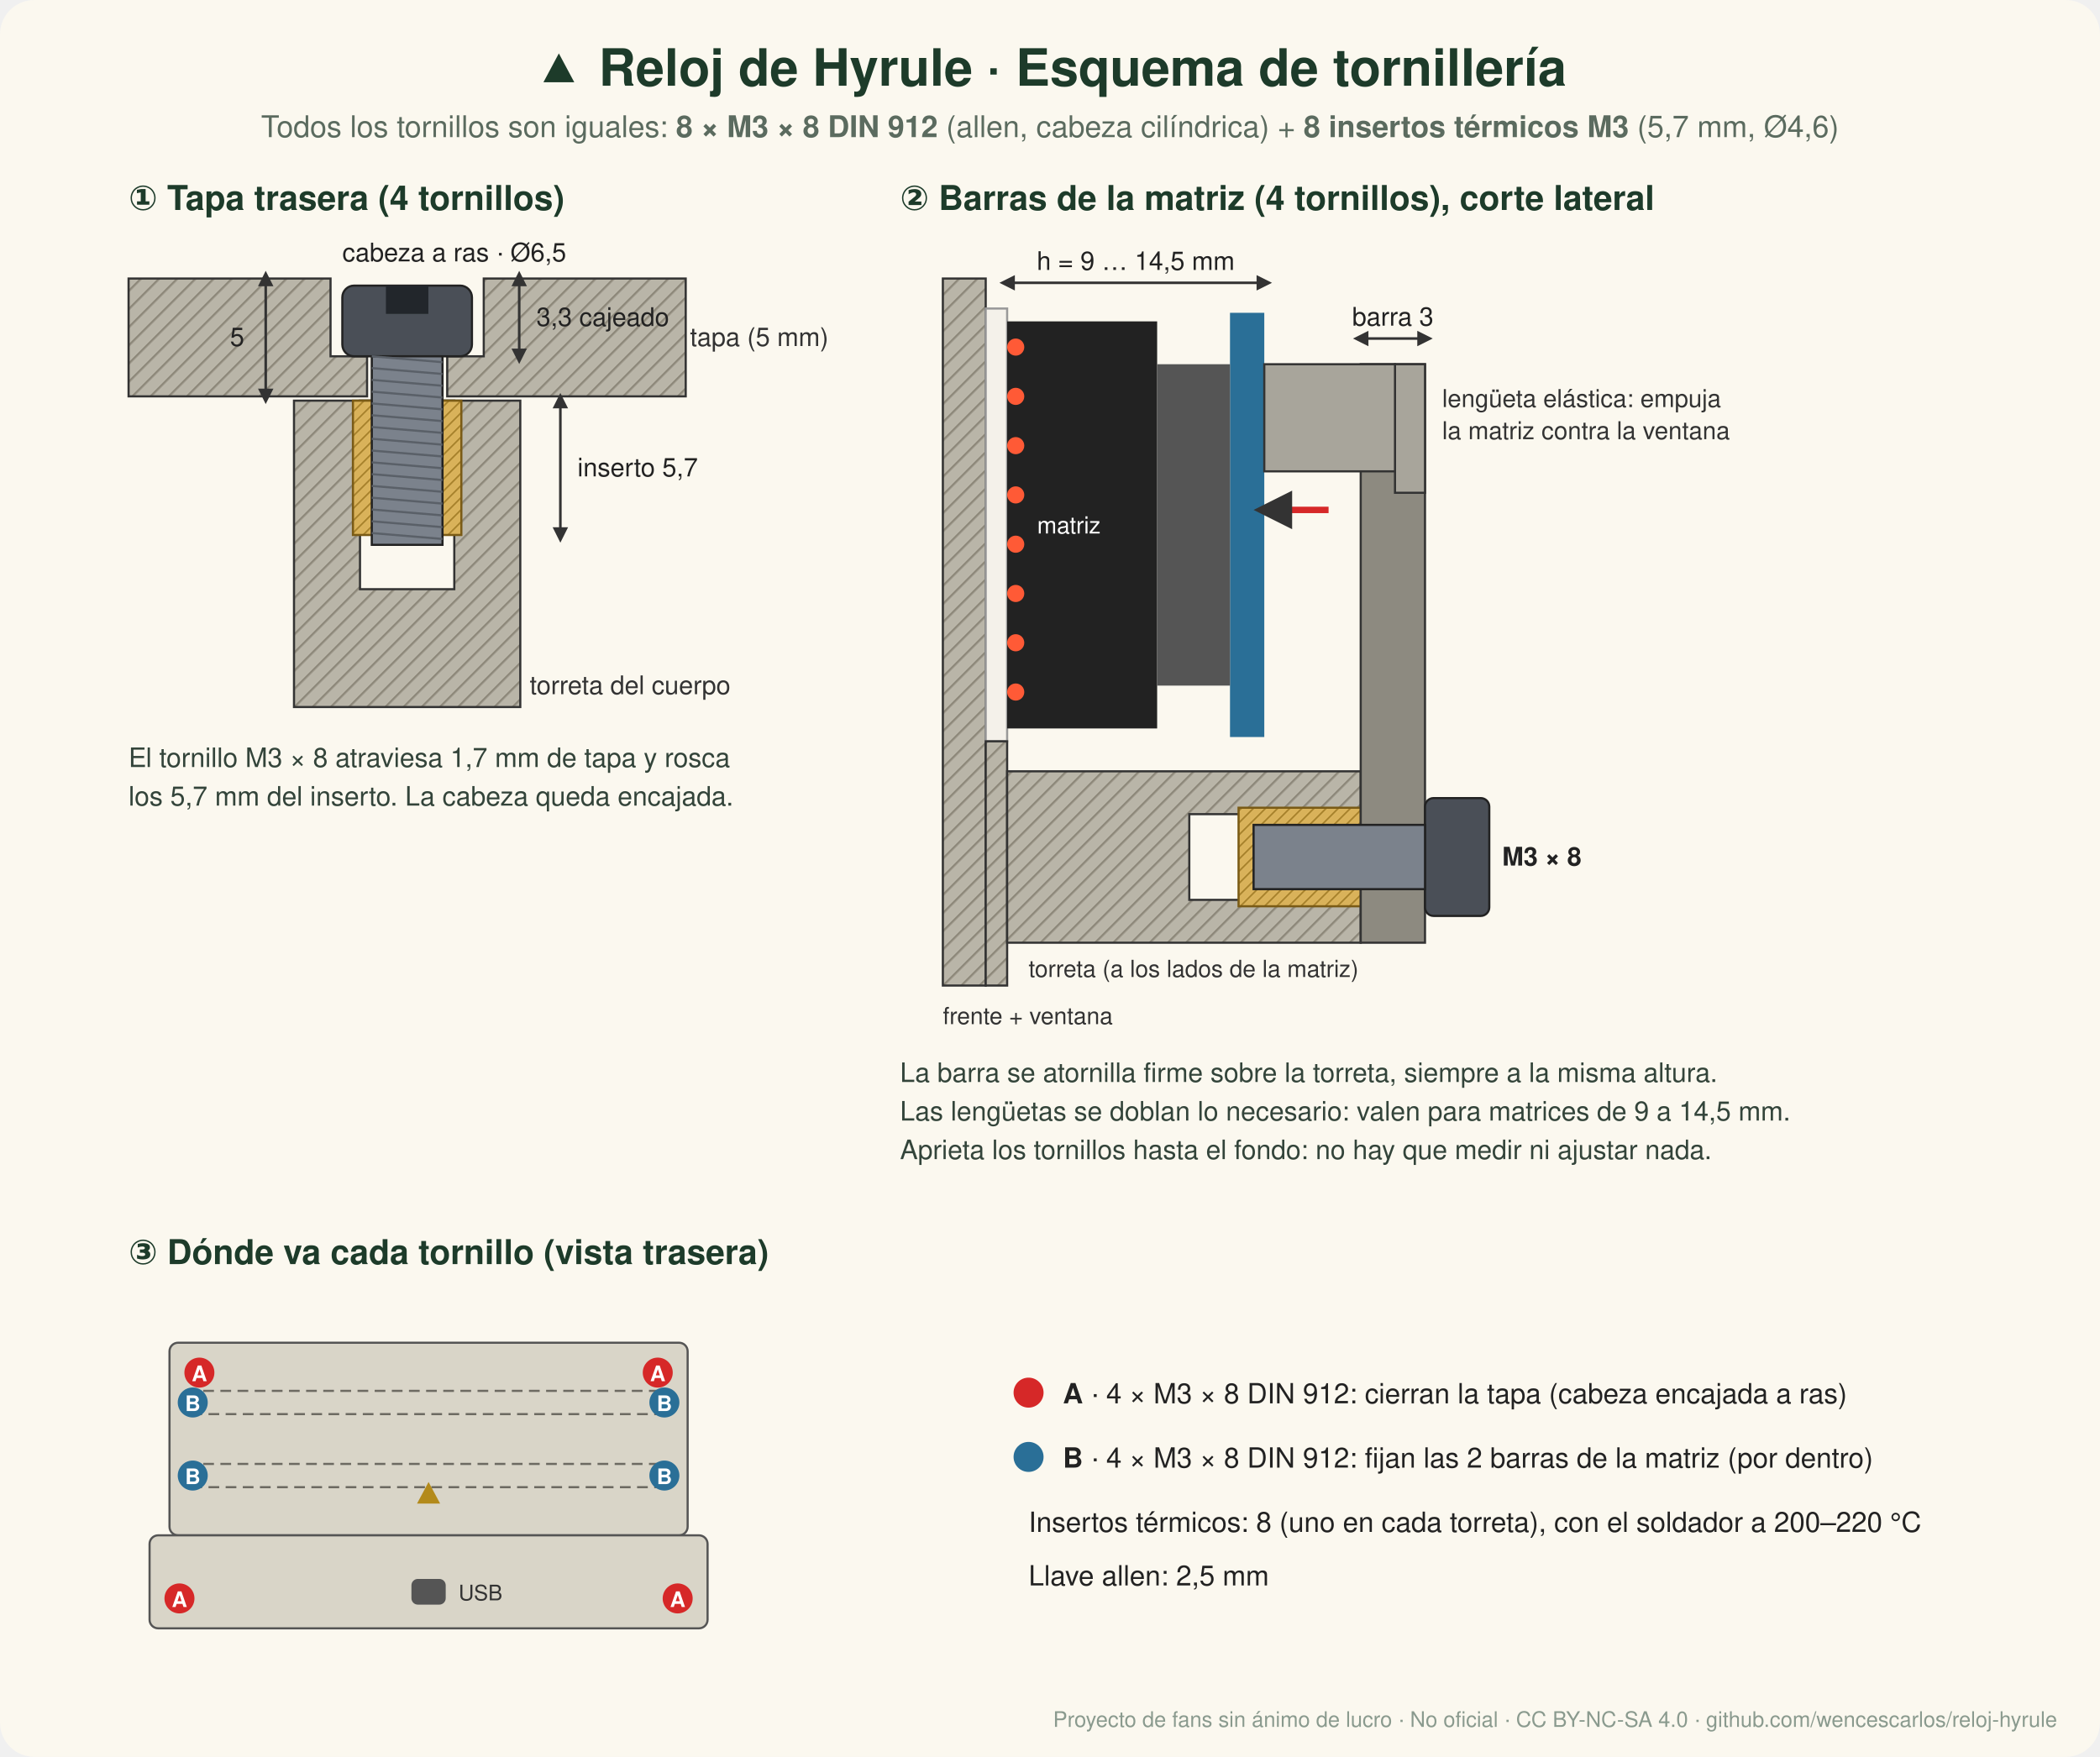
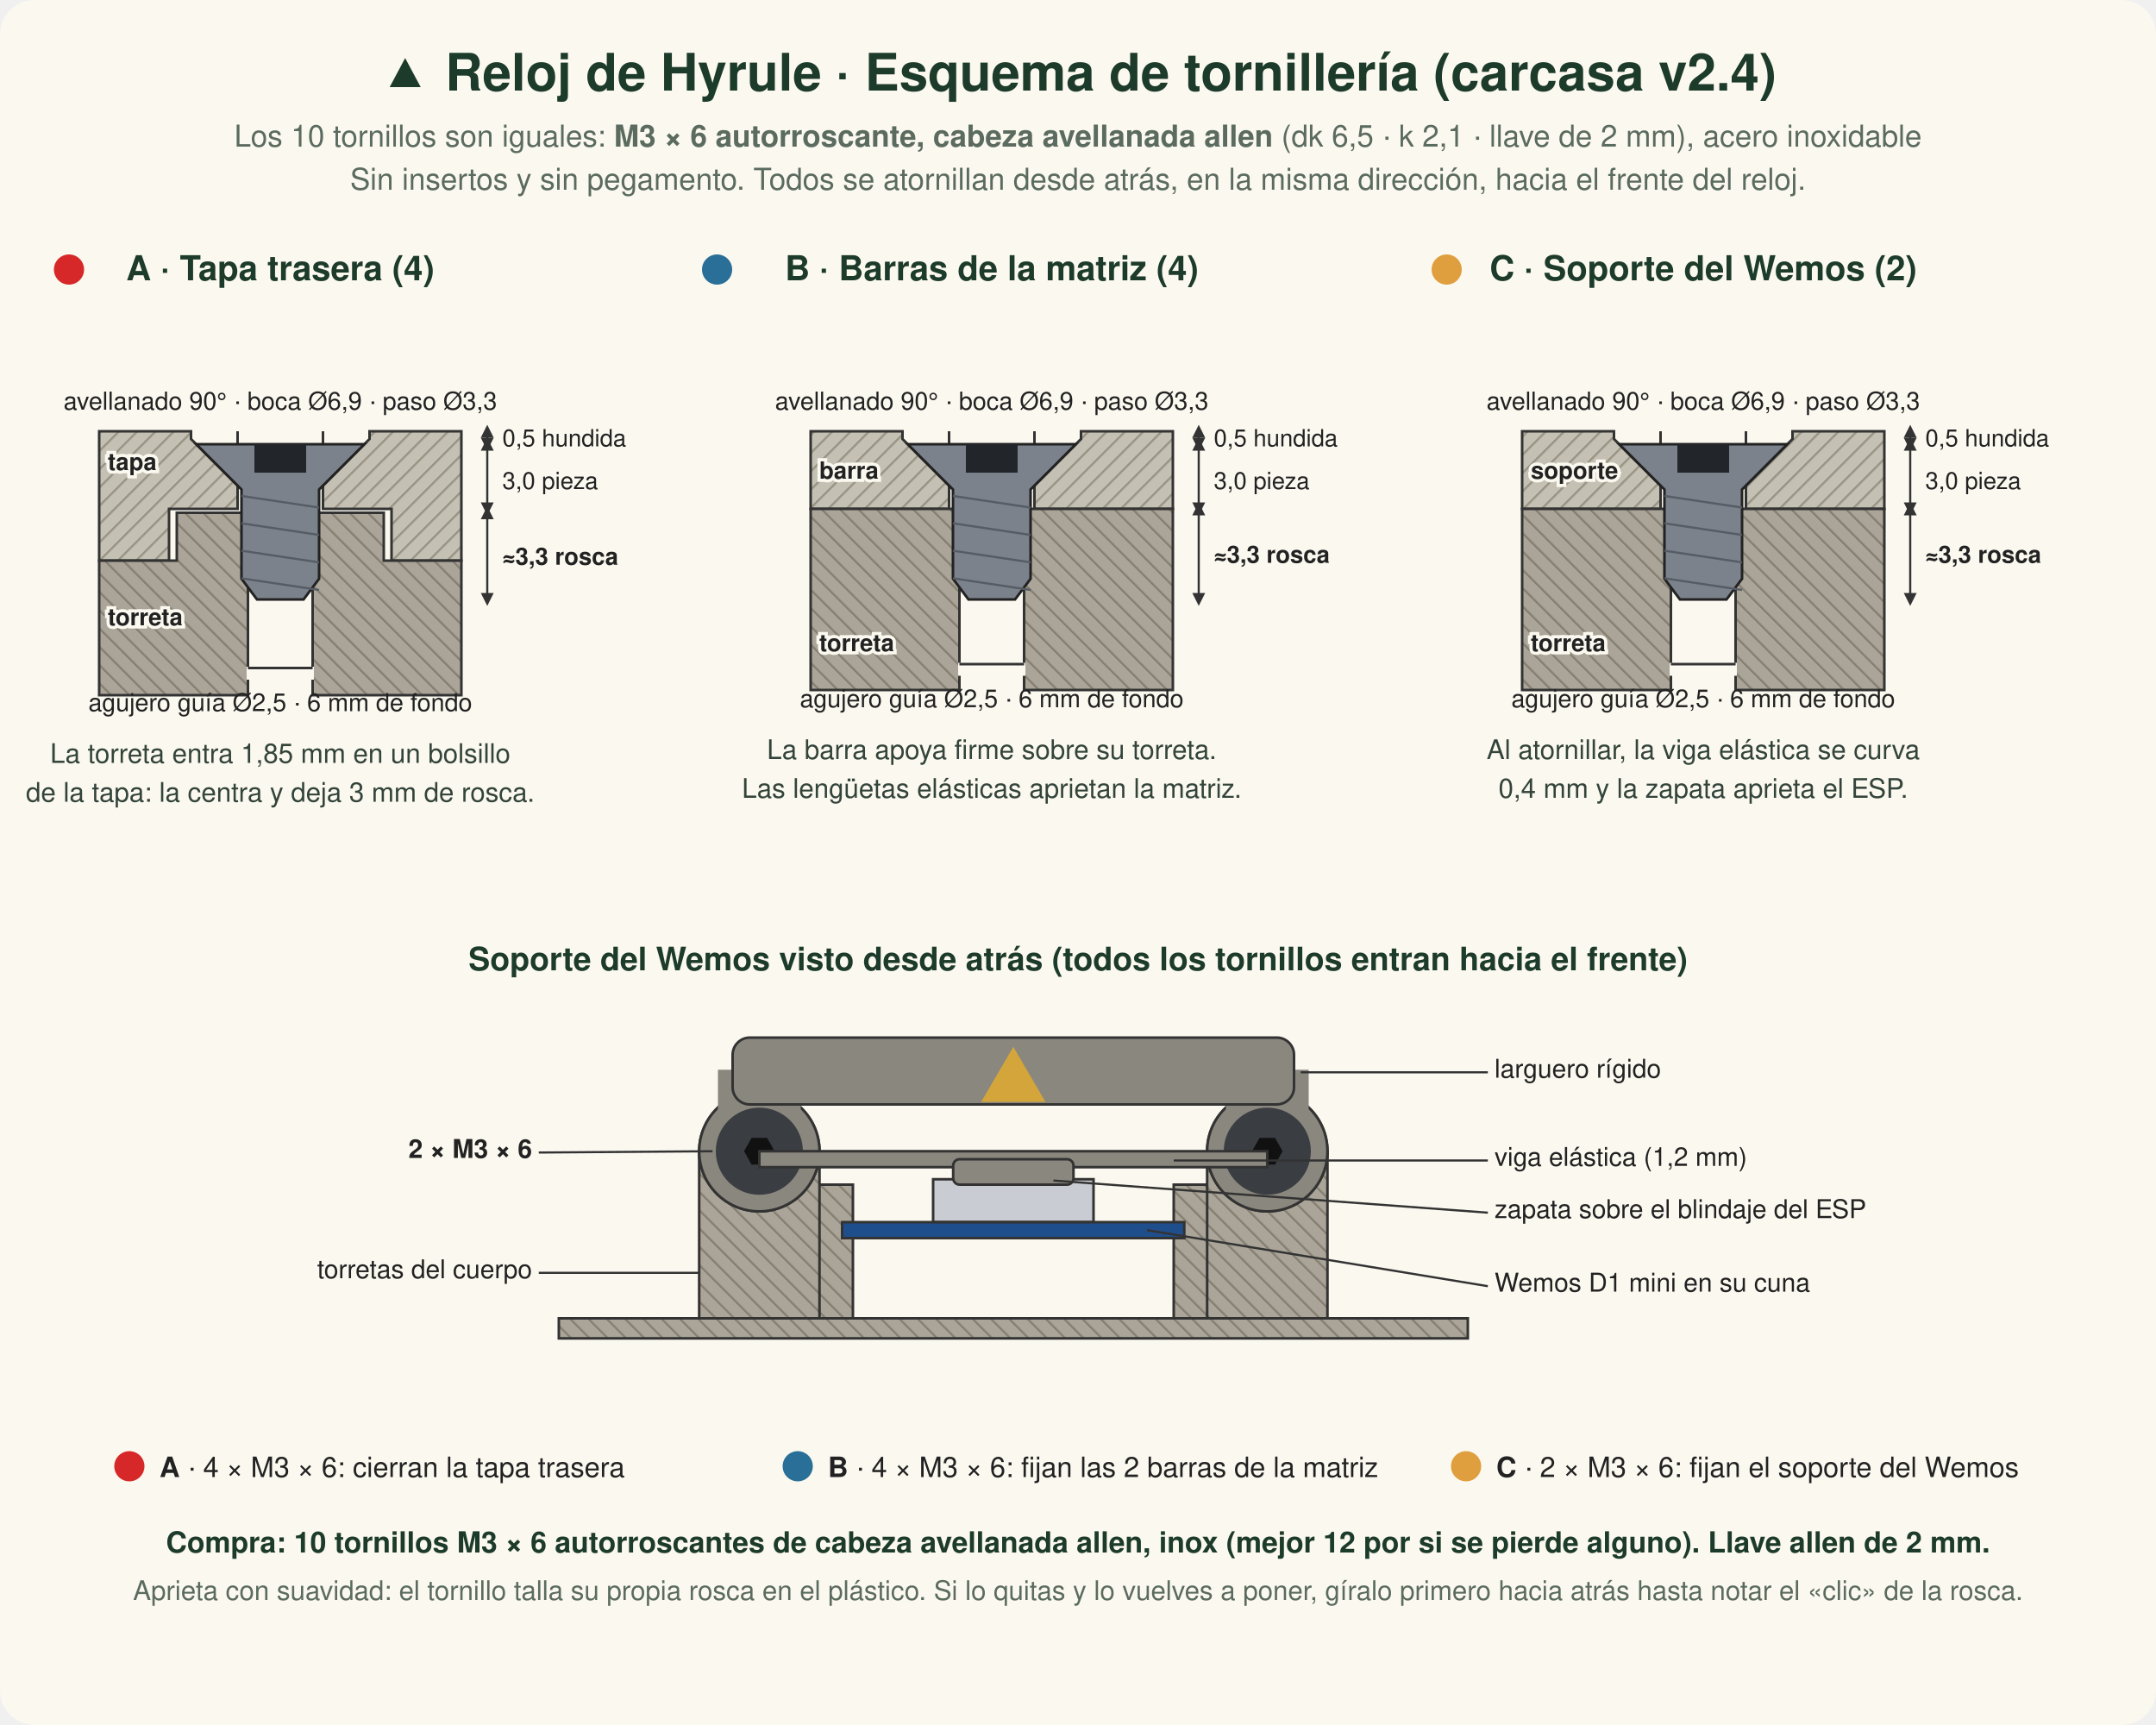
- <svg xmlns="http://www.w3.org/2000/svg" viewBox="0 0 980 820" width="980" height="820" font-family="Helvetica, Arial, sans-serif">
-   <rect width="980" height="820" rx="16" fill="#fbf8ef" />
+ <svg xmlns="http://www.w3.org/2000/svg" viewBox="0 0 1000 800" width="1000" height="800" font-family="Helvetica, Arial, sans-serif">
+   <rect width="1000" height="800" rx="16" fill="#fbf8ef" />
  <defs>
    <pattern id="pl" width="6" height="6" patternUnits="userSpaceOnUse" patternTransform="rotate(45)">
-       <rect width="6" height="6" fill="#b9b5a8" />
-       <line x1="0" y1="0" x2="0" y2="6" stroke="#8f8a7c" stroke-width="2" />
+       <rect width="6" height="6" fill="#c4c0b3" />
+       <line x1="0" y1="0" x2="0" y2="6" stroke="#9a9586" stroke-width="2" />
    </pattern>
-     <pattern id="lat" width="4" height="4" patternUnits="userSpaceOnUse" patternTransform="rotate(45)">
-       <rect width="4" height="4" fill="#d9b25a" />
-       <line x1="0" y1="0" x2="0" y2="4" stroke="#a9832d" stroke-width="1.5" />
+     <pattern id="pl2" width="6" height="6" patternUnits="userSpaceOnUse" patternTransform="rotate(-45)">
+       <rect width="6" height="6" fill="#aaa598" />
+       <line x1="0" y1="0" x2="0" y2="6" stroke="#868173" stroke-width="2" />
    </pattern>
    <marker id="fl" viewBox="0 0 10 10" refX="5" refY="5" markerWidth="6" markerHeight="6" orient="auto-start-reverse">
      <path d="M0,0 L10,5 L0,10 z" fill="#333" />
    </marker>
  </defs>
-   <text x="490" y="40" text-anchor="middle" font-size="24" font-weight="700" fill="#1d3b2a">▲ Reloj de Hyrule · Esquema de tornillería</text>
-   <text x="490" y="64" text-anchor="middle" font-size="14" fill="#5b6b5f">Todos los tornillos son iguales: <tspan font-weight="700">8 × M3 × 8 DIN 912</tspan> (allen, cabeza cilíndrica) + <tspan font-weight="700">8 insertos térmicos M3</tspan> (5,7 mm, Ø4,6)</text>
-   <text x="60" y="98" font-size="16" font-weight="700" fill="#1d3b2a">① Tapa trasera (4 tornillos)</text>
-   <path d="M60,130 H154.25 V166.3 H171.3 V185.0 H60 Z" fill="url(#pl)" stroke="#333" />
-   <path d="M225.75,130 H320 V185.0 H208.7 V166.3 H225.75 Z" fill="url(#pl)" stroke="#333" />
-   <text x="322" y="161.5" font-size="12" fill="#333">tapa (5 mm)</text>
-   <rect x="137.2" y="187.0" width="105.6" height="143" fill="url(#pl)" stroke="#333" />
-   <rect x="168" y="187.0" width="44" height="88.0" fill="#fbf8ef" stroke="#333" />
-   <rect x="164.7" y="187.0" width="50.6" height="62.7" fill="url(#lat)" stroke="#7a5b16" />
-   <text x="247.2" y="324.0" font-size="12" fill="#333">torreta del cuerpo</text>
-   <rect x="159.75" y="133.3" width="60.5" height="33" rx="5.5" fill="#4a4f57" stroke="#222" />
-   <rect x="180.1" y="133.3" width="19.8" height="13.2" fill="#22262b" />
-   <rect x="173.5" y="166.3" width="33" height="88" fill="#7b828c" stroke="#222" />
-   <line x1="173.5" y1="166.3" x2="206.5" y2="169.05" stroke="#5a6068" stroke-width="1" />
-   <line x1="173.5" y1="171.8" x2="206.5" y2="174.55" stroke="#5a6068" stroke-width="1" />
-   <line x1="173.5" y1="177.3" x2="206.5" y2="180.05" stroke="#5a6068" stroke-width="1" />
-   <line x1="173.5" y1="182.8" x2="206.5" y2="185.55" stroke="#5a6068" stroke-width="1" />
-   <line x1="173.5" y1="188.3" x2="206.5" y2="191.05" stroke="#5a6068" stroke-width="1" />
-   <line x1="173.5" y1="193.8" x2="206.5" y2="196.55" stroke="#5a6068" stroke-width="1" />
-   <line x1="173.5" y1="199.3" x2="206.5" y2="202.05" stroke="#5a6068" stroke-width="1" />
-   <line x1="173.5" y1="204.8" x2="206.5" y2="207.55" stroke="#5a6068" stroke-width="1" />
-   <line x1="173.5" y1="210.3" x2="206.5" y2="213.05" stroke="#5a6068" stroke-width="1" />
-   <line x1="173.5" y1="215.8" x2="206.5" y2="218.55" stroke="#5a6068" stroke-width="1" />
-   <line x1="173.5" y1="221.3" x2="206.5" y2="224.05" stroke="#5a6068" stroke-width="1" />
-   <line x1="173.5" y1="226.8" x2="206.5" y2="229.55" stroke="#5a6068" stroke-width="1" />
-   <line x1="173.5" y1="232.3" x2="206.5" y2="235.05" stroke="#5a6068" stroke-width="1" />
-   <line x1="173.5" y1="237.8" x2="206.5" y2="240.55" stroke="#5a6068" stroke-width="1" />
-   <line x1="173.5" y1="243.3" x2="206.5" y2="246.05" stroke="#5a6068" stroke-width="1" />
-   <line x1="173.5" y1="248.8" x2="206.5" y2="251.55" stroke="#5a6068" stroke-width="1" />
-   <line x1="124" y1="130" x2="124" y2="185.0" stroke="#333" stroke-width="1.2" marker-start="url(#fl)" marker-end="url(#fl)" />
-   <text x="114.0" y="161.5" text-anchor="end" font-size="12" fill="#222">5</text>
-   <line x1="242.3" y1="130" x2="242.3" y2="166.3" stroke="#333" stroke-width="1.2" marker-start="url(#fl)" marker-end="url(#fl)" />
-   <text x="250.3" y="152.15" text-anchor="start" font-size="12" fill="#222">3,3 cajeado</text>
-   <line x1="261.5" y1="187.0" x2="261.5" y2="249.7" stroke="#333" stroke-width="1.2" marker-start="url(#fl)" marker-end="url(#fl)" />
-   <text x="269.5" y="222.35" text-anchor="start" font-size="12" fill="#222">inserto 5,7</text>
-   <text x="159.75" y="122" font-size="12" fill="#222">cabeza a ras · Ø6,5</text>
-   <text x="60" y="358.0" font-size="12.5" fill="#33443a">El tornillo M3 × 8 atraviesa 1,7 mm de tapa y rosca</text>
-   <text x="60" y="376.0" font-size="12.5" fill="#33443a">los 5,7 mm del inserto. La cabeza queda encajada.</text>
-   <text x="420" y="98" font-size="16" font-weight="700" fill="#1d3b2a">② Barras de la matriz (4 tornillos), corte lateral</text>
-   <rect x="440" y="130" width="20" height="330" fill="url(#pl)" stroke="#333" />
-   <rect x="460" y="144" width="10" height="202" fill="#f4f1ea" stroke="#999" />
-   <rect x="460" y="346" width="10" height="114" fill="url(#pl)" stroke="#333" />
-   <text x="440" y="478" font-size="11" fill="#333">frente + ventana</text>
-   <rect x="470" y="150" width="70" height="190" fill="#222" />
-   <circle cx="474" cy="162" r="4" fill="#ff5a36" />
-   <circle cx="474" cy="185" r="4" fill="#ff5a36" />
-   <circle cx="474" cy="208" r="4" fill="#ff5a36" />
-   <circle cx="474" cy="231" r="4" fill="#ff5a36" />
-   <circle cx="474" cy="254" r="4" fill="#ff5a36" />
-   <circle cx="474" cy="277" r="4" fill="#ff5a36" />
-   <circle cx="474" cy="300" r="4" fill="#ff5a36" />
-   <circle cx="474" cy="323" r="4" fill="#ff5a36" />
-   <rect x="574.0" y="146" width="16.0" height="198" fill="#2a6f97" />
-   <rect x="540" y="170" width="34.0" height="150" fill="#555" />
-   <text x="484" y="249.0" font-size="11" fill="#fff">matriz</text>
-   <line x1="470" y1="132" x2="590.0" y2="132" stroke="#333" stroke-width="1.2" marker-start="url(#fl)" marker-end="url(#fl)" />
-   <text x="530.0" y="126.0" text-anchor="middle" font-size="12" fill="#222">h = 9 … 14,5 mm</text>
-   <rect x="470" y="360" width="165.0" height="80" fill="url(#pl)" stroke="#333" />
-   <rect x="555.0" y="380.0" width="80.0" height="40" fill="#fbf8ef" stroke="#333" />
-   <rect x="578.0" y="377.0" width="57.0" height="46.0" fill="url(#lat)" stroke="#7a5b16" />
-   <text x="480" y="456" font-size="11" fill="#333">torreta (a los lados de la matriz)</text>
-   <rect x="635.0" y="170" width="30.0" height="270" fill="#8d8a80" stroke="#333" />
-   <rect x="651.0" y="170" width="14.0" height="60" fill="#a8a59b" stroke="#333" />
-   <rect x="590.0" y="170" width="61" height="50" fill="#a8a59b" stroke="#333" />
-   <text x="673.0" y="190" font-size="11.5" fill="#333">lengüeta elástica: empuja</text>
-   <text x="673.0" y="205" font-size="11.5" fill="#333">la matriz contra la ventana</text>
-   <line x1="620.0" y1="238" x2="594.0" y2="238" stroke="#d62828" stroke-width="3" marker-end="url(#fl)" />
-   <rect x="665.0" y="372.5" width="30" height="55.0" rx="4" fill="#4a4f57" stroke="#222" />
-   <rect x="585.0" y="385.0" width="80" height="30" fill="#7b828c" stroke="#222" />
-   <text x="701.0" y="404.0" font-size="12" font-weight="700" fill="#222">M3 × 8</text>
-   <line x1="635.0" y1="158" x2="665.0" y2="158" stroke="#333" stroke-width="1.2" marker-start="url(#fl)" marker-end="url(#fl)" />
-   <text x="650.0" y="152.0" text-anchor="middle" font-size="12" fill="#222">barra 3</text>
-   <text x="420" y="505" font-size="12.5" fill="#33443a">La barra se atornilla firme sobre la torreta, siempre a la misma altura.</text>
-   <text x="420" y="523" font-size="12.5" fill="#33443a">Las lengüetas se doblan lo necesario: valen para matrices de 9 a 14,5 mm.</text>
-   <text x="420" y="541" font-size="12.5" fill="#33443a">Aprieta los tornillos hasta el fondo: no hay que medir ni ajustar nada.</text>
-   <text x="60" y="590" font-size="16" font-weight="700" fill="#1d3b2a">③ Dónde va cada tornillo (vista trasera)</text>
-   <rect x="79.1" y="626.7" width="241.8" height="89.9" rx="4" fill="#d9d5c8" stroke="#555" />
-   <rect x="69.8" y="716.6" width="260.4" height="43.4" rx="4" fill="#d9d5c8" stroke="#555" />
-   <rect x="86.85" y="683.275" width="226.3" height="10.85" fill="none" stroke="#6d6a62" stroke-dasharray="5,3" />
-   <rect x="86.85" y="649.175" width="226.3" height="10.85" fill="none" stroke="#6d6a62" stroke-dasharray="5,3" />
-   <circle cx="93.05" cy="640.65" r="7" fill="#d62828" />
-   <text x="93.05" y="644.65" text-anchor="middle" font-size="10" font-weight="700" fill="#fff">A</text>
-   <circle cx="306.95" cy="640.65" r="7" fill="#d62828" />
-   <text x="306.95" y="644.65" text-anchor="middle" font-size="10" font-weight="700" fill="#fff">A</text>
-   <circle cx="83.75" cy="746.05" r="7" fill="#d62828" />
-   <text x="83.75" y="750.05" text-anchor="middle" font-size="10" font-weight="700" fill="#fff">A</text>
-   <circle cx="316.25" cy="746.05" r="7" fill="#d62828" />
-   <text x="316.25" y="750.05" text-anchor="middle" font-size="10" font-weight="700" fill="#fff">A</text>
-   <circle cx="310.05" cy="688.7" r="7" fill="#2a6f97" />
-   <text x="310.05" y="692.7" text-anchor="middle" font-size="10" font-weight="700" fill="#fff">B</text>
-   <circle cx="89.95" cy="688.7" r="7" fill="#2a6f97" />
-   <text x="89.95" y="692.7" text-anchor="middle" font-size="10" font-weight="700" fill="#fff">B</text>
-   <circle cx="310.05" cy="654.6" r="7" fill="#2a6f97" />
-   <text x="310.05" y="658.6" text-anchor="middle" font-size="10" font-weight="700" fill="#fff">B</text>
-   <circle cx="89.95" cy="654.6" r="7" fill="#2a6f97" />
-   <text x="89.95" y="658.6" text-anchor="middle" font-size="10" font-weight="700" fill="#fff">B</text>
-   <text x="200.0" y="703.0" text-anchor="middle" font-size="18" fill="#b38a1b">▲</text>
-   <rect x="192.0" y="736.95" width="16" height="12" rx="3" fill="#555" />
-   <text x="214.0" y="746.95" font-size="10" fill="#333">USB</text>
-   <circle cx="480" cy="650" r="7" fill="#d62828" />
-   <text x="496" y="655" font-size="13" fill="#222">
-     <tspan font-weight="700">A</tspan> · 4 × M3 × 8 DIN 912: cierran la tapa (cabeza encajada a ras)</text>
-   <circle cx="480" cy="680" r="7" fill="#2a6f97" />
-   <text x="496" y="685" font-size="13" fill="#222">
-     <tspan font-weight="700">B</tspan> · 4 × M3 × 8 DIN 912: fijan las 2 barras de la matriz (por dentro)</text>
-   <text x="480" y="715" font-size="13" fill="#222">Insertos térmicos: 8 (uno en cada torreta), con el soldador a 200–220 °C</text>
-   <text x="480" y="740" font-size="13" fill="#222">Llave allen: 2,5 mm</text>
-   <text x="960" y="806" text-anchor="end" font-size="10" fill="#8a9a8e">Proyecto de fans sin ánimo de lucro · No oficial · CC BY-NC-SA 4.0 · github.com/wencescarlos/reloj-hyrule</text>
+   <text x="500.0" y="42.0" font-size="24" fill="#1d3b2a" text-anchor="middle" font-weight="700">▲ Reloj de Hyrule · Esquema de tornillería (carcasa v2.4)</text>
+   <text x="500.0" y="68.0" font-size="14" fill="#5b6b5f" text-anchor="middle" font-weight="400">Los 10 tornillos son iguales: <tspan font-weight="700">M3 × 6 autorroscante, cabeza avellanada allen</tspan> (dk 6,5 · k 2,1 · llave de 2 mm), acero inoxidable</text>
+   <text x="500.0" y="88.0" font-size="14" fill="#5b6b5f" text-anchor="middle" font-weight="400">Sin insertos y sin pegamento. Todos se atornillan desde atrás, en la misma dirección, hacia el frente del reloj.</text>
+   <text x="130.0" y="130.0" font-size="16" fill="#1d3b2a" text-anchor="middle" font-weight="700">A · Tapa trasera (4)</text>
+   <circle cx="32.0" cy="125.0" r="7" fill="#d62828" />
+   <polygon points="110.2,200.0 110.2,225.2 88.6,203.6 88.6,200.0 46.0,200.0 46.0,260.0 78.4,260.0 78.4,236.0 110.2,236.0" fill="url(#pl)" stroke="#333" stroke-width="1.2" />
+   <polygon points="149.8,200.0 149.8,225.2 171.4,203.6 171.4,200.0 214.0,200.0 214.0,260.0 181.6,260.0 181.6,236.0 149.8,236.0" fill="url(#pl)" stroke="#333" stroke-width="1.2" />
+   <polygon points="115.0,237.8 82.0,237.8 82.0,260.0 46.0,260.0 46.0,322.4 115.0,322.4" fill="url(#pl2)" stroke="#333" stroke-width="1.2" />
+   <polygon points="145.0,237.8 178.0,237.8 178.0,260.0 214.0,260.0 214.0,322.4 145.0,322.4" fill="url(#pl2)" stroke="#333" stroke-width="1.2" />
+   <text x="50.0" y="218.0" font-size="11" font-weight="700" fill="#222" stroke="#fbf8ef" stroke-width="3" paint-order="stroke">tapa</text>
+   <text x="50.0" y="290.0" font-size="11" font-weight="700" fill="#222" stroke="#fbf8ef" stroke-width="3" paint-order="stroke">torreta</text>
+   <polygon points="115.0,309.8 145.0,309.8 145.0,314.6 115.0,314.6" fill="#fbf8ef" stroke="#fbf8ef" stroke-width="1.2" />
+   <line x1="115.0" y1="309.8" x2="145.0" y2="309.8" stroke="#333" stroke-width="1.2" />
+   <polygon points="91.0,206.0 169.0,206.0 148.0,227.0 148.0,268.4 140.8,278.0 119.2,278.0 112.0,268.4 112.0,227.0" fill="#7b828c" stroke="#222" stroke-width="1.2" />
+   <rect x="118.0" y="206.0" width="24.0" height="13.2" fill="#22262b" />
+   <line x1="112.0" y1="230.0" x2="148.0" y2="235.4" stroke="#565c64" stroke-width="1" />
+   <line x1="112.0" y1="242.7" x2="148.0" y2="248.1" stroke="#565c64" stroke-width="1" />
+   <line x1="112.0" y1="255.4" x2="148.0" y2="260.8" stroke="#565c64" stroke-width="1" />
+   <line x1="112.0" y1="268.2" x2="148.0" y2="273.6" stroke="#565c64" stroke-width="1" />
+   <line x1="226.0" y1="200.0" x2="226.0" y2="206.0" stroke="#333" stroke-width="1" marker-start="url(#fl)" marker-end="url(#fl)" />
+   <text x="0.0" y="0.0" font-size="11.5" fill="#222" text-anchor="start" font-weight="400" />
+   <text x="233.0" y="207.0" font-size="11" fill="#222" text-anchor="start" font-weight="400">0,5 hundida</text>
+   <line x1="226.0" y1="206.0" x2="226.0" y2="236.0" stroke="#333" stroke-width="1" marker-start="url(#fl)" marker-end="url(#fl)" />
+   <text x="0.0" y="0.0" font-size="11.5" fill="#222" text-anchor="start" font-weight="400" />
+   <text x="233.0" y="226.8" font-size="11" fill="#222" text-anchor="start" font-weight="400">3,0 pieza</text>
+   <line x1="226.0" y1="237.8" x2="226.0" y2="278.0" stroke="#333" stroke-width="1" marker-start="url(#fl)" marker-end="url(#fl)" />
+   <text x="0.0" y="0.0" font-size="11.5" fill="#222" text-anchor="start" font-weight="400" />
+   <text x="233.0" y="261.9" font-size="11" fill="#222" text-anchor="start" font-weight="700">≈3,3 rosca</text>
+   <text x="130.0" y="329.8" font-size="11.5" fill="#222" text-anchor="middle" font-weight="400">agujero guía Ø2,5 · 6 mm de fondo</text>
+   <text x="130.0" y="190.0" font-size="11.5" fill="#222" text-anchor="middle" font-weight="400">avellanado 90° · boca Ø6,9 · paso Ø3,3</text>
+   <text x="130.0" y="353.8" font-size="12.5" fill="#33443a" text-anchor="middle" font-weight="400">La torreta entra 1,85 mm en un bolsillo</text>
+   <text x="130.0" y="371.8" font-size="12.5" fill="#33443a" text-anchor="middle" font-weight="400">de la tapa: la centra y deja 3 mm de rosca.</text>
+   <text x="460.0" y="130.0" font-size="16" fill="#1d3b2a" text-anchor="middle" font-weight="700">B · Barras de la matriz (4)</text>
+   <circle cx="332.6" cy="125.0" r="7" fill="#2a6f97" />
+   <polygon points="440.2,200.0 440.2,225.2 418.6,203.6 418.6,200.0 376.0,200.0 376.0,236.0 440.2,236.0" fill="url(#pl)" stroke="#333" stroke-width="1.2" />
+   <polygon points="445.0,236.0 376.0,236.0 376.0,320.0 445.0,320.0" fill="url(#pl2)" stroke="#333" stroke-width="1.2" />
+   <polygon points="479.8,200.0 479.8,225.2 501.4,203.6 501.4,200.0 544.0,200.0 544.0,236.0 479.8,236.0" fill="url(#pl)" stroke="#333" stroke-width="1.2" />
+   <polygon points="475.0,236.0 544.0,236.0 544.0,320.0 475.0,320.0" fill="url(#pl2)" stroke="#333" stroke-width="1.2" />
+   <text x="380.0" y="222.0" font-size="11" font-weight="700" fill="#222" stroke="#fbf8ef" stroke-width="3" paint-order="stroke">barra</text>
+   <text x="380.0" y="302.0" font-size="11" font-weight="700" fill="#222" stroke="#fbf8ef" stroke-width="3" paint-order="stroke">torreta</text>
+   <polygon points="445.0,308.0 475.0,308.0 475.0,312.8 445.0,312.8" fill="#fbf8ef" stroke="#fbf8ef" stroke-width="1.2" />
+   <line x1="445.0" y1="308.0" x2="475.0" y2="308.0" stroke="#333" stroke-width="1.2" />
+   <polygon points="421.0,206.0 499.0,206.0 478.0,227.0 478.0,268.4 470.8,278.0 449.2,278.0 442.0,268.4 442.0,227.0" fill="#7b828c" stroke="#222" stroke-width="1.2" />
+   <rect x="448.0" y="206.0" width="24.0" height="13.2" fill="#22262b" />
+   <line x1="442.0" y1="230.0" x2="478.0" y2="235.4" stroke="#565c64" stroke-width="1" />
+   <line x1="442.0" y1="242.7" x2="478.0" y2="248.1" stroke="#565c64" stroke-width="1" />
+   <line x1="442.0" y1="255.4" x2="478.0" y2="260.8" stroke="#565c64" stroke-width="1" />
+   <line x1="442.0" y1="268.2" x2="478.0" y2="273.6" stroke="#565c64" stroke-width="1" />
+   <line x1="556.0" y1="200.0" x2="556.0" y2="206.0" stroke="#333" stroke-width="1" marker-start="url(#fl)" marker-end="url(#fl)" />
+   <text x="0.0" y="0.0" font-size="11.5" fill="#222" text-anchor="start" font-weight="400" />
+   <text x="563.0" y="207.0" font-size="11" fill="#222" text-anchor="start" font-weight="400">0,5 hundida</text>
+   <line x1="556.0" y1="206.0" x2="556.0" y2="236.0" stroke="#333" stroke-width="1" marker-start="url(#fl)" marker-end="url(#fl)" />
+   <text x="0.0" y="0.0" font-size="11.5" fill="#222" text-anchor="start" font-weight="400" />
+   <text x="563.0" y="226.8" font-size="11" fill="#222" text-anchor="start" font-weight="400">3,0 pieza</text>
+   <line x1="556.0" y1="236.0" x2="556.0" y2="278.0" stroke="#333" stroke-width="1" marker-start="url(#fl)" marker-end="url(#fl)" />
+   <text x="0.0" y="0.0" font-size="11.5" fill="#222" text-anchor="start" font-weight="400" />
+   <text x="563.0" y="261.0" font-size="11" fill="#222" text-anchor="start" font-weight="700">≈3,3 rosca</text>
+   <text x="460.0" y="328.0" font-size="11.5" fill="#222" text-anchor="middle" font-weight="400">agujero guía Ø2,5 · 6 mm de fondo</text>
+   <text x="460.0" y="190.0" font-size="11.5" fill="#222" text-anchor="middle" font-weight="400">avellanado 90° · boca Ø6,9 · paso Ø3,3</text>
+   <text x="460.0" y="352.0" font-size="12.5" fill="#33443a" text-anchor="middle" font-weight="400">La barra apoya firme sobre su torreta.</text>
+   <text x="460.0" y="370.0" font-size="12.5" fill="#33443a" text-anchor="middle" font-weight="400">Las lengüetas elásticas aprietan la matriz.</text>
+   <text x="790.0" y="130.0" font-size="16" fill="#1d3b2a" text-anchor="middle" font-weight="700">C · Soporte del Wemos (2)</text>
+   <circle cx="671.0" cy="125.0" r="7" fill="#e09f3e" />
+   <polygon points="770.2,200.0 770.2,225.2 748.6,203.6 748.6,200.0 706.0,200.0 706.0,236.0 770.2,236.0" fill="url(#pl)" stroke="#333" stroke-width="1.2" />
+   <polygon points="775.0,236.0 706.0,236.0 706.0,320.0 775.0,320.0" fill="url(#pl2)" stroke="#333" stroke-width="1.2" />
+   <polygon points="809.8,200.0 809.8,225.2 831.4,203.6 831.4,200.0 874.0,200.0 874.0,236.0 809.8,236.0" fill="url(#pl)" stroke="#333" stroke-width="1.2" />
+   <polygon points="805.0,236.0 874.0,236.0 874.0,320.0 805.0,320.0" fill="url(#pl2)" stroke="#333" stroke-width="1.2" />
+   <text x="710.0" y="222.0" font-size="11" font-weight="700" fill="#222" stroke="#fbf8ef" stroke-width="3" paint-order="stroke">soporte</text>
+   <text x="710.0" y="302.0" font-size="11" font-weight="700" fill="#222" stroke="#fbf8ef" stroke-width="3" paint-order="stroke">torreta</text>
+   <polygon points="775.0,308.0 805.0,308.0 805.0,312.8 775.0,312.8" fill="#fbf8ef" stroke="#fbf8ef" stroke-width="1.2" />
+   <line x1="775.0" y1="308.0" x2="805.0" y2="308.0" stroke="#333" stroke-width="1.2" />
+   <polygon points="751.0,206.0 829.0,206.0 808.0,227.0 808.0,268.4 800.8,278.0 779.2,278.0 772.0,268.4 772.0,227.0" fill="#7b828c" stroke="#222" stroke-width="1.2" />
+   <rect x="778.0" y="206.0" width="24.0" height="13.2" fill="#22262b" />
+   <line x1="772.0" y1="230.0" x2="808.0" y2="235.4" stroke="#565c64" stroke-width="1" />
+   <line x1="772.0" y1="242.7" x2="808.0" y2="248.1" stroke="#565c64" stroke-width="1" />
+   <line x1="772.0" y1="255.4" x2="808.0" y2="260.8" stroke="#565c64" stroke-width="1" />
+   <line x1="772.0" y1="268.2" x2="808.0" y2="273.6" stroke="#565c64" stroke-width="1" />
+   <line x1="886.0" y1="200.0" x2="886.0" y2="206.0" stroke="#333" stroke-width="1" marker-start="url(#fl)" marker-end="url(#fl)" />
+   <text x="0.0" y="0.0" font-size="11.5" fill="#222" text-anchor="start" font-weight="400" />
+   <text x="893.0" y="207.0" font-size="11" fill="#222" text-anchor="start" font-weight="400">0,5 hundida</text>
+   <line x1="886.0" y1="206.0" x2="886.0" y2="236.0" stroke="#333" stroke-width="1" marker-start="url(#fl)" marker-end="url(#fl)" />
+   <text x="0.0" y="0.0" font-size="11.5" fill="#222" text-anchor="start" font-weight="400" />
+   <text x="893.0" y="226.8" font-size="11" fill="#222" text-anchor="start" font-weight="400">3,0 pieza</text>
+   <line x1="886.0" y1="236.0" x2="886.0" y2="278.0" stroke="#333" stroke-width="1" marker-start="url(#fl)" marker-end="url(#fl)" />
+   <text x="0.0" y="0.0" font-size="11.5" fill="#222" text-anchor="start" font-weight="400" />
+   <text x="893.0" y="261.0" font-size="11" fill="#222" text-anchor="start" font-weight="700">≈3,3 rosca</text>
+   <text x="790.0" y="328.0" font-size="11.5" fill="#222" text-anchor="middle" font-weight="400">agujero guía Ø2,5 · 6 mm de fondo</text>
+   <text x="790.0" y="190.0" font-size="11.5" fill="#222" text-anchor="middle" font-weight="400">avellanado 90° · boca Ø6,9 · paso Ø3,3</text>
+   <text x="790.0" y="352.0" font-size="12.5" fill="#33443a" text-anchor="middle" font-weight="400">Al atornillar, la viga elástica se curva</text>
+   <text x="790.0" y="370.0" font-size="12.5" fill="#33443a" text-anchor="middle" font-weight="400">0,4 mm y la zapata aprieta el ESP.</text>
+   <text x="500.0" y="450.0" font-size="15" fill="#1d3b2a" text-anchor="middle" font-weight="700">Soporte del Wemos visto desde atrás (todos los tornillos entran hacia el frente)</text>
+   <rect x="259.2" y="611.4" width="421.6" height="9.3" rx="0" fill="url(#pl2)" stroke="#333" stroke-width="1.2" />
+   <rect x="378.9" y="549.4" width="16.7" height="62.0" rx="0" fill="url(#pl2)" stroke="#333" stroke-width="1.2" />
+   <rect x="324.3" y="533.9" width="55.8" height="77.5" rx="0" fill="url(#pl2)" stroke="#333" stroke-width="1.2" />
+   <circle cx="352.2" cy="533.9" r="27.9" fill="url(#pl2)" stroke="#333" stroke-width="1.2" />
+   <rect x="544.4" y="549.4" width="16.7" height="62.0" rx="0" fill="url(#pl2)" stroke="#333" stroke-width="1.2" />
+   <rect x="559.9" y="533.9" width="55.8" height="77.5" rx="0" fill="url(#pl2)" stroke="#333" stroke-width="1.2" />
+   <circle cx="587.8" cy="533.9" r="27.9" fill="url(#pl2)" stroke="#333" stroke-width="1.2" />
+   <rect x="390.6" y="566.8" width="158.7" height="7.4" rx="0" fill="#1f4e8c" stroke="#333" stroke-width="1.2" />
+   <rect x="432.8" y="546.9" width="74.4" height="19.8" rx="0" fill="#c9ccd2" stroke="#333" stroke-width="1.2" />
+   <circle cx="352.2" cy="533.9" r="27.9" fill="#8a877e" stroke="#333" stroke-width="1.2" />
+   <rect x="333.6" y="496.7" width="37.2" height="37.2" rx="0" fill="#8a877e" stroke="#8a877e" stroke-width="1.2" />
+   <circle cx="352.2" cy="533.9" r="20.2" fill="#3a3d42" />
+   <polygon points="359.3,533.9 355.8,540.1 348.6,540.1 345.1,533.9 348.6,527.7 355.8,527.7" fill="#111" />
+   <circle cx="587.8" cy="533.9" r="27.9" fill="#8a877e" stroke="#333" stroke-width="1.2" />
+   <rect x="569.2" y="496.7" width="37.2" height="37.2" rx="0" fill="#8a877e" stroke="#8a877e" stroke-width="1.2" />
+   <circle cx="587.8" cy="533.9" r="20.2" fill="#3a3d42" />
+   <polygon points="594.9,533.9 591.4,540.1 584.2,540.1 580.7,533.9 584.2,527.7 591.4,527.7" fill="#111" />
+   <rect x="339.8" y="481.2" width="260.4" height="31.0" rx="8" fill="#8a877e" stroke="#333" stroke-width="1.2" />
+   <rect x="352.2" y="533.9" width="235.6" height="7.4" rx="0" fill="#8a877e" stroke="#333" stroke-width="1.2" />
+   <rect x="442.1" y="537.6" width="55.8" height="11.8" rx="3" fill="#8a877e" stroke="#333" stroke-width="1.2" />
+   <polygon points="470.0,485.5 455.1,511.0 484.9,511.0" fill="#d4a53a" />
+   <text x="693.2" y="499.8" font-size="12" fill="#222" text-anchor="start" font-weight="400">larguero rígido</text>
+   <line x1="690.1" y1="497.3" x2="603.3" y2="497.3" stroke="#333" />
+   <text x="693.2" y="540.7" font-size="12" fill="#222" text-anchor="start" font-weight="400">viga elástica (1,2 mm)</text>
+   <line x1="690.1" y1="538.2" x2="544.4" y2="538.2" stroke="#333" />
+   <text x="693.2" y="564.9" font-size="12" fill="#222" text-anchor="start" font-weight="400">zapata sobre el blindaje del ESP</text>
+   <line x1="690.1" y1="562.4" x2="488.6" y2="547.5" stroke="#333" />
+   <text x="693.2" y="599.0" font-size="12" fill="#222" text-anchor="start" font-weight="400">Wemos D1 mini en su cuna</text>
+   <line x1="690.1" y1="596.5" x2="532.0" y2="570.5" stroke="#333" />
+   <text x="246.8" y="537.0" font-size="12" fill="#222" text-anchor="end" font-weight="700">2 × M3 × 6</text>
+   <line x1="249.9" y1="534.5" x2="330.5" y2="533.9" stroke="#333" />
+   <text x="246.8" y="592.8" font-size="12" fill="#222" text-anchor="end" font-weight="400">torretas del cuerpo</text>
+   <line x1="249.9" y1="590.3" x2="324.3" y2="590.3" stroke="#333" />
+   <circle cx="60" cy="680" r="7" fill="#d62828" />
+   <text x="74.0" y="685.0" font-size="13" fill="#222" text-anchor="start" font-weight="400">
+     <tspan font-weight="700">A</tspan> · 4 × M3 × 6: cierran la tapa trasera</text>
+   <circle cx="370" cy="680" r="7" fill="#2a6f97" />
+   <text x="384.0" y="685.0" font-size="13" fill="#222" text-anchor="start" font-weight="400">
+     <tspan font-weight="700">B</tspan> · 4 × M3 × 6: fijan las 2 barras de la matriz</text>
+   <circle cx="680" cy="680" r="7" fill="#e09f3e" />
+   <text x="694.0" y="685.0" font-size="13" fill="#222" text-anchor="start" font-weight="400">
+     <tspan font-weight="700">C</tspan> · 2 × M3 × 6: fijan el soporte del Wemos</text>
+   <text x="500.0" y="720.0" font-size="13.5" fill="#1d3b2a" text-anchor="middle" font-weight="700">Compra: 10 tornillos M3 × 6 autorroscantes de cabeza avellanada allen, inox (mejor 12 por si se pierde alguno). Llave allen de 2 mm.</text>
+   <text x="500.0" y="742.0" font-size="12.5" fill="#5b6b5f" text-anchor="middle" font-weight="400">Aprieta con suavidad: el tornillo talla su propia rosca en el plástico. Si lo quitas y lo vuelves a poner, gíralo primero hacia atrás hasta notar el «clic» de la rosca.</text>
</svg>
